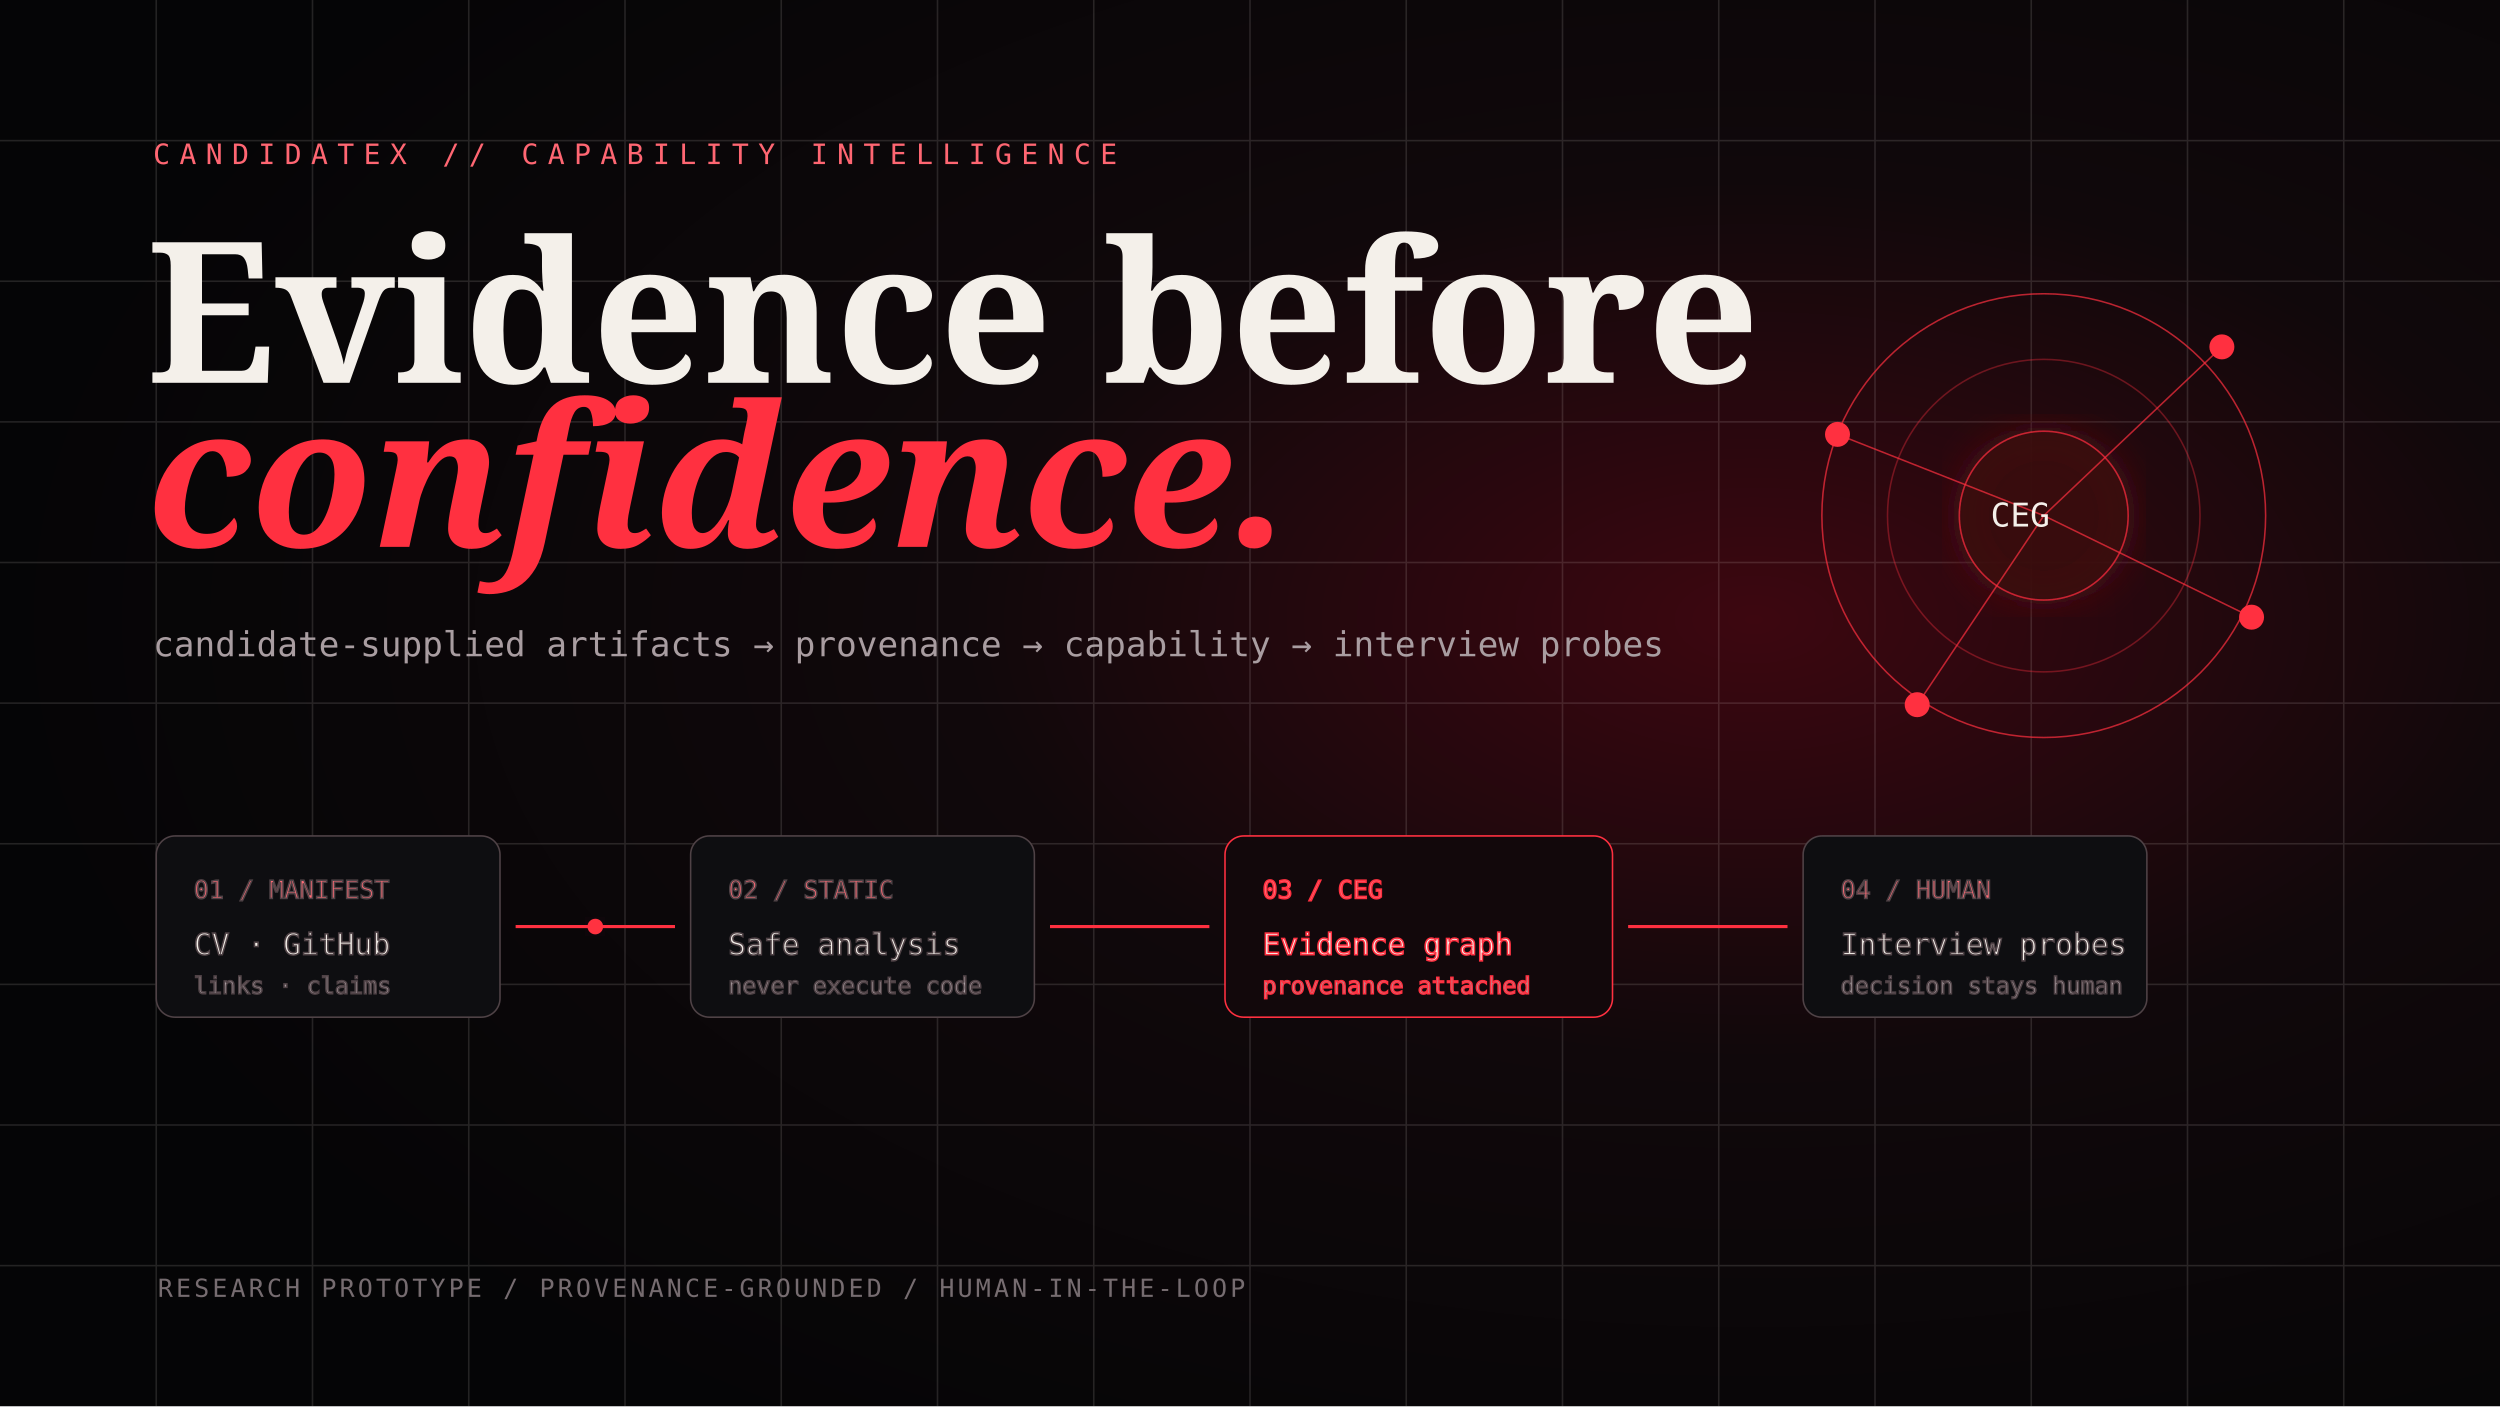
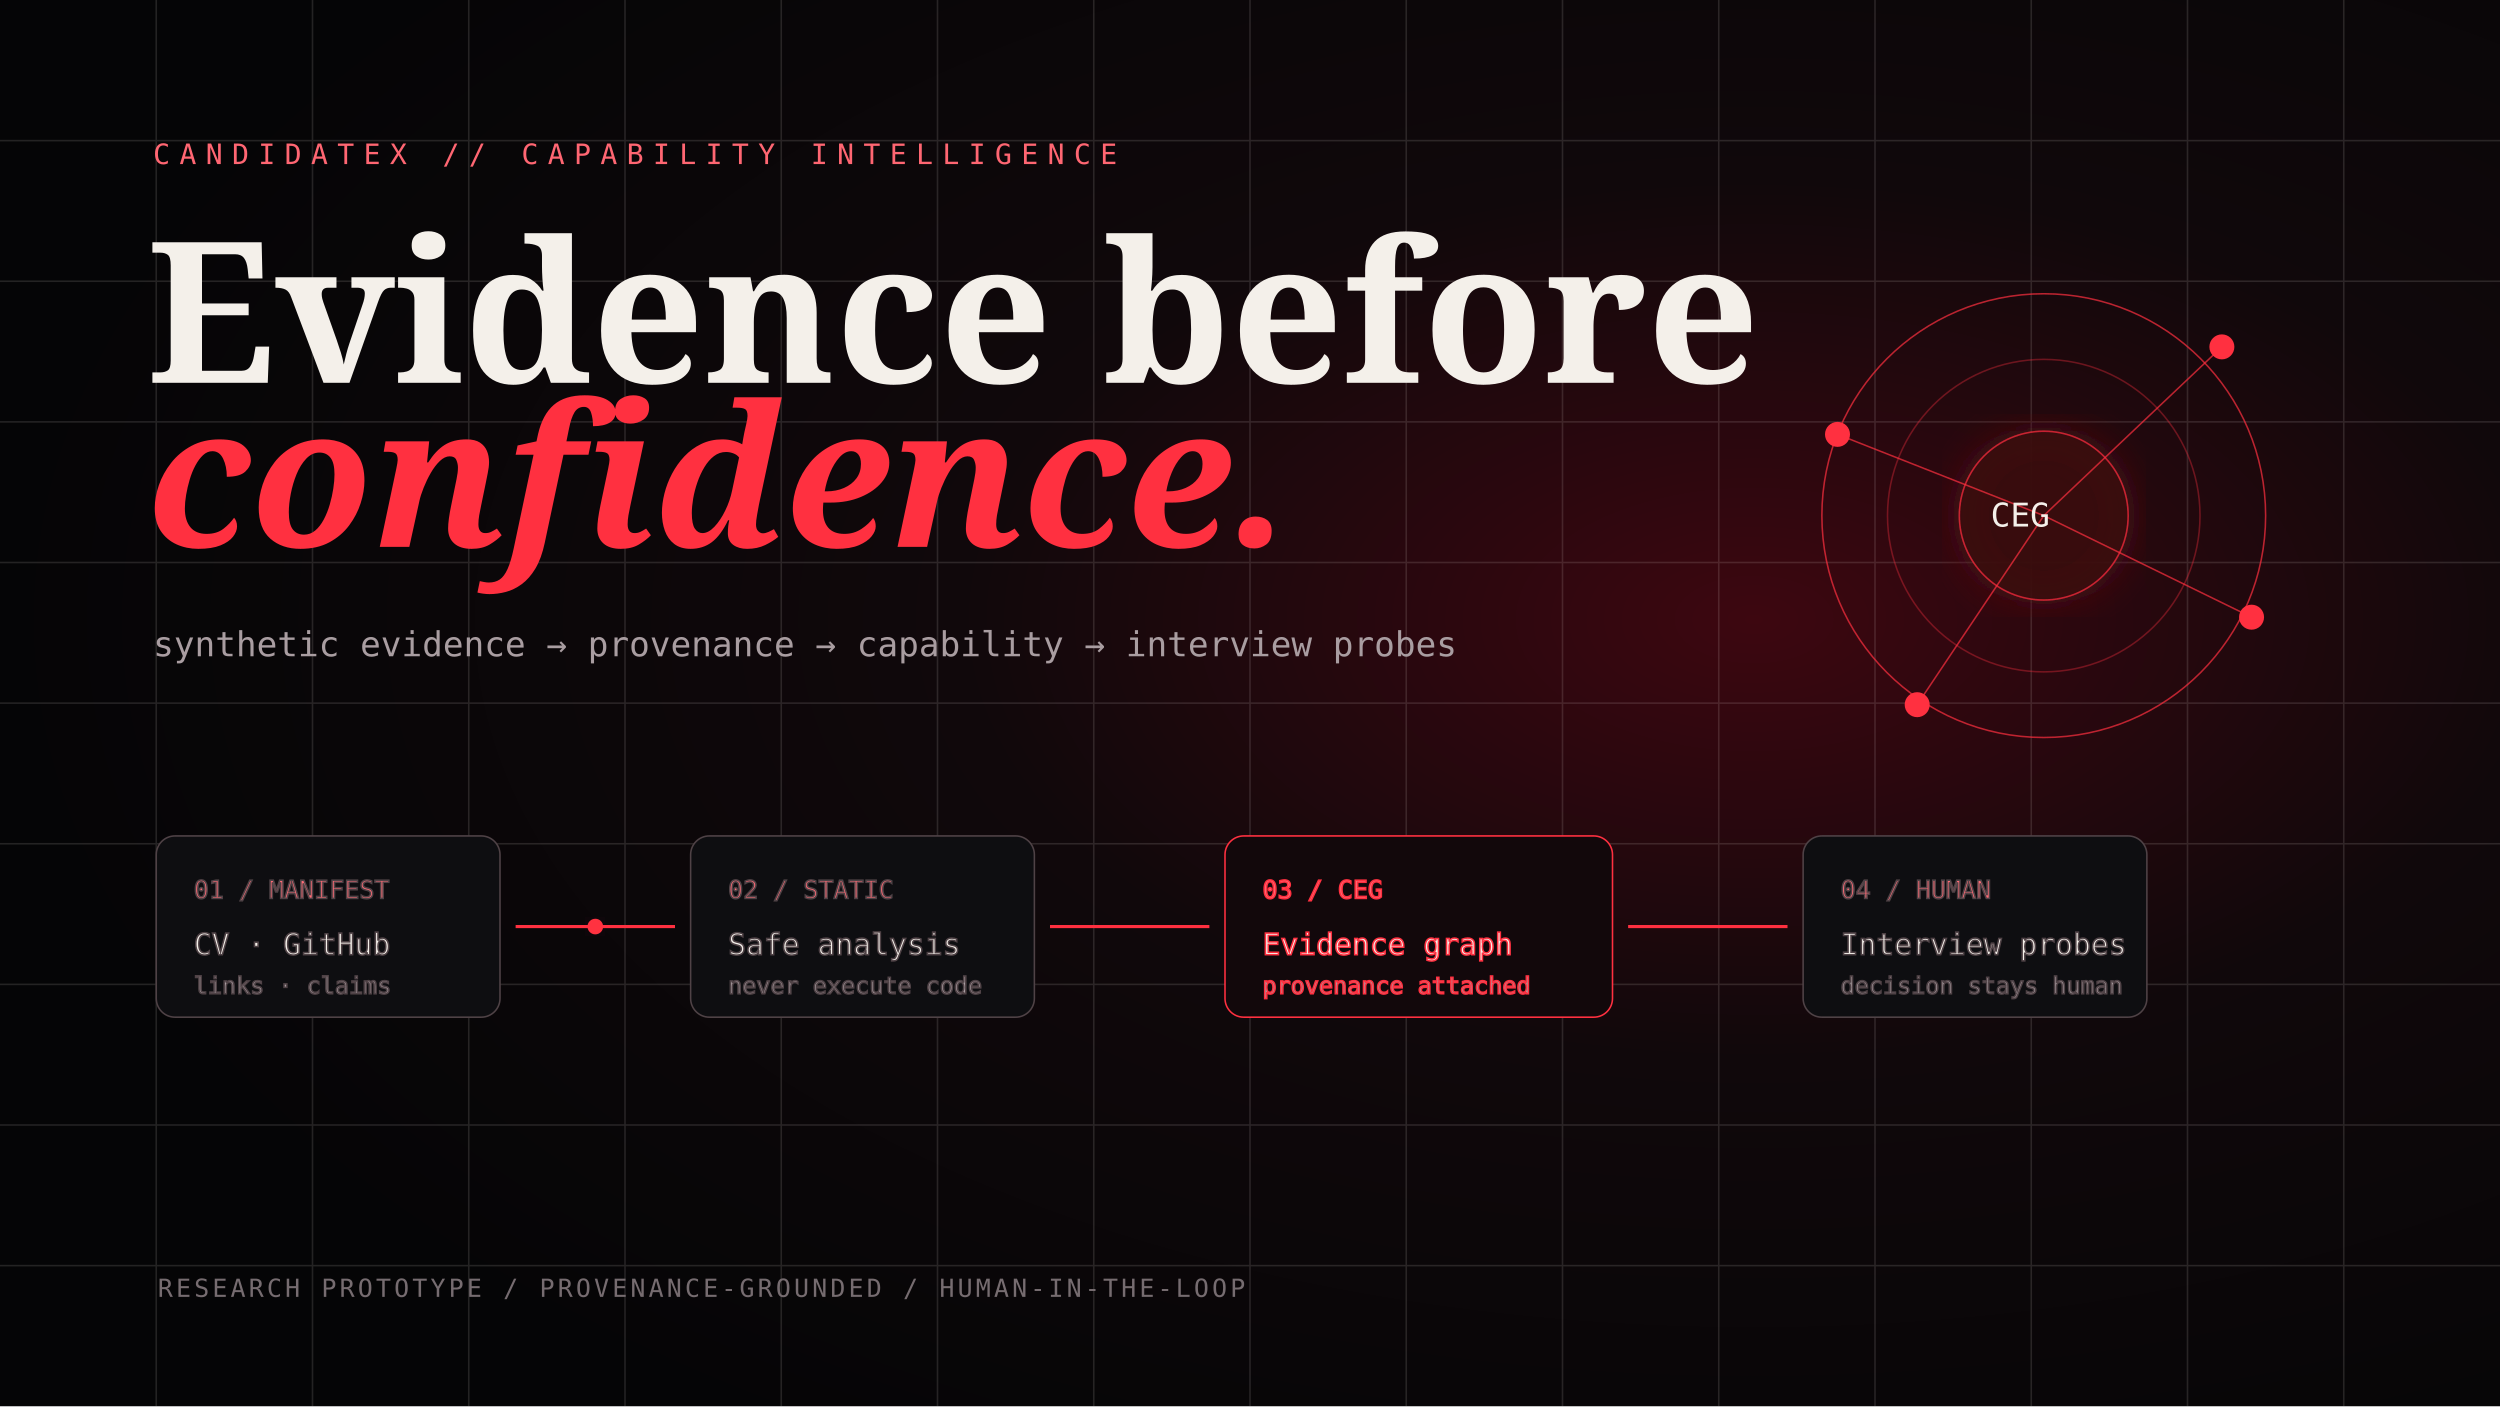
<svg xmlns="http://www.w3.org/2000/svg" width="1600" height="900" viewBox="0 0 1600 900" role="img" aria-labelledby="title desc">
  <defs>
    <radialGradient id="bg" cx="70%" cy="44%" r="70%">
      <stop offset="0" stop-color="#3d0710" />
      <stop offset=".45" stop-color="#10080b" />
      <stop offset="1" stop-color="#050506" />
    </radialGradient>
    <linearGradient id="red" x1="0" x2="1">
      <stop stop-color="#ff3040" />
      <stop offset="1" stop-color="#8f1220" />
    </linearGradient>
    <filter id="glow">
      <feGaussianBlur stdDeviation="12" result="b" />
      <feMerge>
        <feMergeNode in="b" />
        <feMergeNode in="SourceGraphic" />
      </feMerge>
    </filter>
  </defs>
  <rect width="1600" height="900" fill="url(#bg)" />
  <g opacity=".13" stroke="#f4f0ea">
    <path d="M0 90H1600M0 180H1600M0 270H1600M0 360H1600M0 450H1600M0 540H1600M0 630H1600M0 720H1600M0 810H1600" />
    <path d="M100 0V900M200 0V900M300 0V900M400 0V900M500 0V900M600 0V900M700 0V900M800 0V900M900 0V900M1000 0V900M1100 0V900M1200 0V900M1300 0V900M1400 0V900M1500 0V900" />
  </g>
  <text x="98" y="105" fill="#ff6672" font-family="monospace" font-size="18" letter-spacing="6">CANDIDATEX // CAPABILITY INTELLIGENCE</text>
  <text x="94" y="245" fill="#f4f0ea" font-family="serif" font-size="126" font-weight="600">Evidence before</text>
  <text x="94" y="350" fill="#ff3040" font-family="serif" font-size="126" font-style="italic" font-weight="600">confidence.</text>
-   <text x="98" y="420" fill="#a99da1" font-family="monospace" font-size="22">candidate-supplied artifacts → provenance → capability → interview probes</text>
+   <text x="98" y="420" fill="#a99da1" font-family="monospace" font-size="22">synthetic evidence → provenance → capability → interview probes</text>
  <g transform="translate(100 535)" font-family="monospace">
    <g fill="#0e0e11" stroke="#4f4246">
      <rect width="220" height="116" rx="12" />
      <text x="24" y="40" fill="#ff6c77" font-size="16">01 / MANIFEST</text>
      <text x="24" y="76" fill="#f4f0ea" font-size="19">CV · GitHub</text>
      <text x="24" y="101" fill="#a99da1" font-size="15">links · claims</text>
    </g>
    <path d="M230 58H332" stroke="#ff3040" stroke-width="2" />
    <circle cx="281" cy="58" r="5" fill="#ff3040" filter="url(#glow)" />
    <g transform="translate(342)" fill="#0e0e11" stroke="#4f4246">
      <rect width="220" height="116" rx="12" />
      <text x="24" y="40" fill="#ff6c77" font-size="16">02 / STATIC</text>
      <text x="24" y="76" fill="#f4f0ea" font-size="19">Safe analysis</text>
      <text x="24" y="101" fill="#a99da1" font-size="15">never execute code</text>
    </g>
    <path d="M572 58H674" stroke="#ff3040" stroke-width="2" />
    <g transform="translate(684)" fill="#12080b" stroke="#ff3040">
      <rect width="248" height="116" rx="12" />
      <text x="24" y="40" fill="#ff6c77" font-size="16">03 / CEG</text>
      <text x="24" y="76" fill="#f4f0ea" font-size="19">Evidence graph</text>
      <text x="24" y="101" fill="#a99da1" font-size="15">provenance attached</text>
    </g>
    <path d="M942 58H1044" stroke="#ff3040" stroke-width="2" />
    <g transform="translate(1054)" fill="#0e0e11" stroke="#4f4246">
      <rect width="220" height="116" rx="12" />
      <text x="24" y="40" fill="#ff6c77" font-size="16">04 / HUMAN</text>
      <text x="24" y="76" fill="#f4f0ea" font-size="19">Interview probes</text>
      <text x="24" y="101" fill="#a99da1" font-size="15">decision stays human</text>
    </g>
  </g>
  <g transform="translate(1138 160)" fill="none" stroke="#ff3040" stroke-opacity=".7">
    <circle cx="170" cy="170" r="142" />
    <circle cx="170" cy="170" r="100" stroke-opacity=".35" />
    <circle cx="170" cy="170" r="54" fill="#370810" fill-opacity=".8" filter="url(#glow)" />
    <path d="M38 118L170 170 284 62M170 170L303 235M170 170L89 291" />
    <g fill="#ff3040" stroke="none">
      <circle cx="38" cy="118" r="8" />
      <circle cx="284" cy="62" r="8" />
      <circle cx="303" cy="235" r="8" />
      <circle cx="89" cy="291" r="8" />
    </g>
    <text x="136" y="177" fill="#f4f0ea" stroke="none" font-family="monospace" font-size="21">CEG</text>
  </g>
  <text x="101" y="830" fill="#766c70" font-family="monospace" font-size="16" letter-spacing="2">RESEARCH PROTOTYPE / PROVENANCE-GROUNDED / HUMAN-IN-THE-LOOP</text>
</svg>
